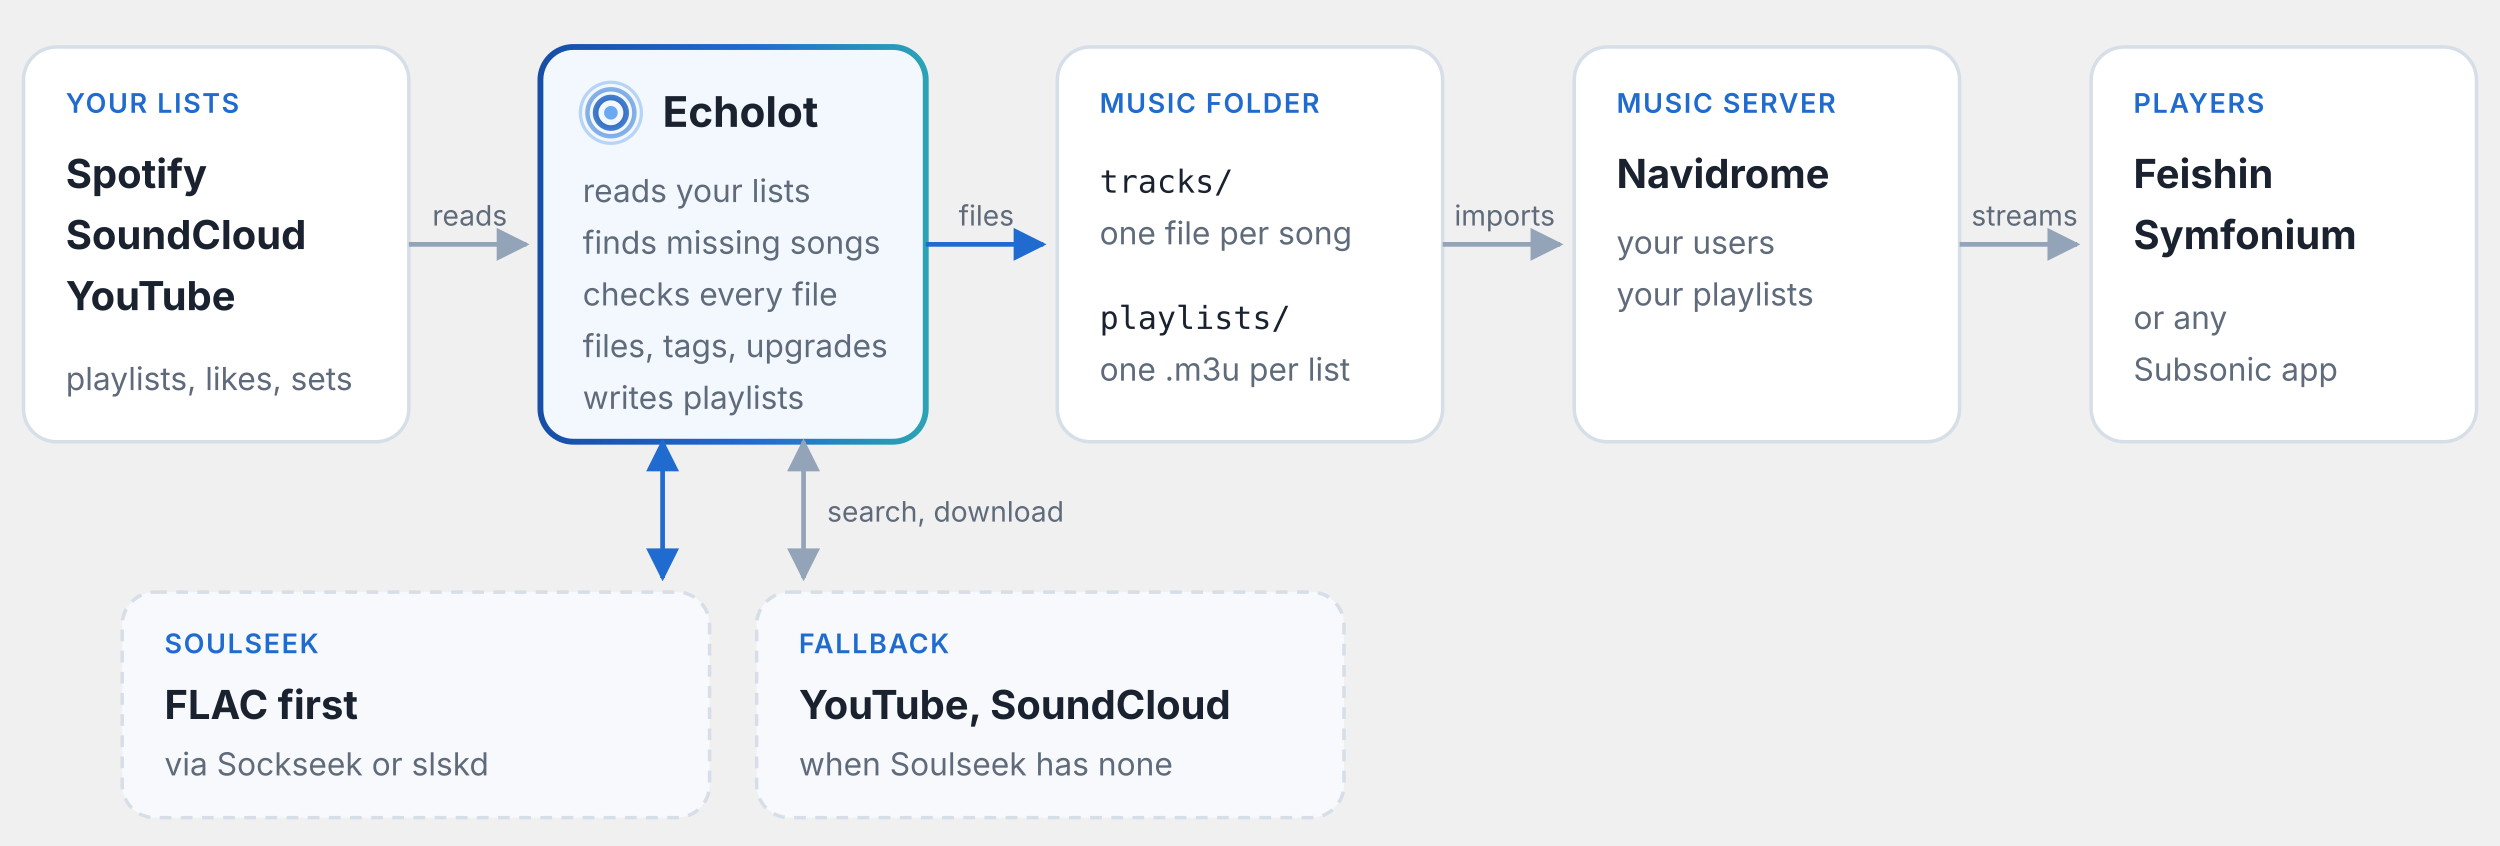
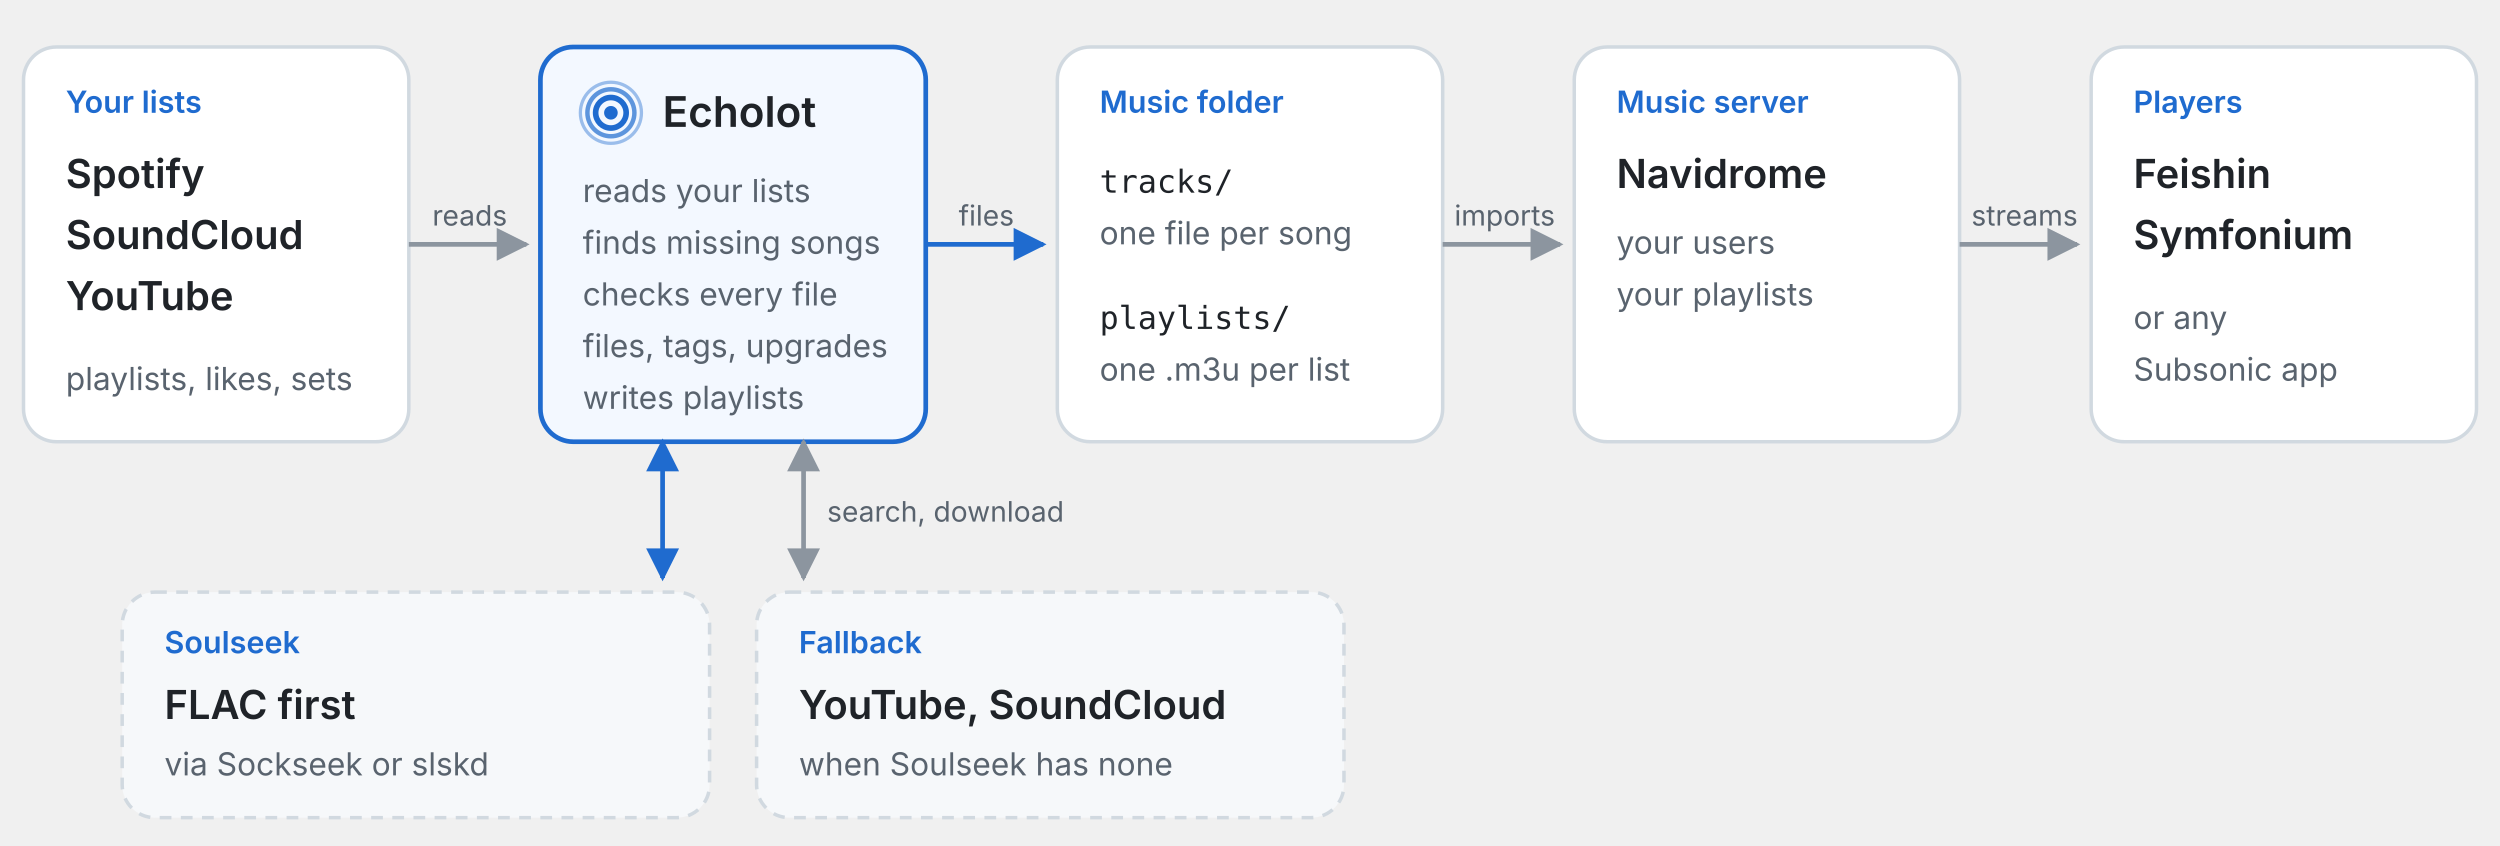
<svg xmlns="http://www.w3.org/2000/svg" viewBox="0 0 1064 360" width="1064" role="img" aria-label="How Echolot works: it reads your lists on Spotify, SoundCloud and YouTube, gets the songs from Soulseek (through Sockseek or slskd) or from YouTube and SoundCloud, files them into your music folder, and Navidrome streams them to Feishin, Symfonium or any Subsonic app">
  <style>
-     .box { fill: #ffffff; stroke: #d6dee8; stroke-width: 1.5; }
-     .hero { fill: #f3f8ff; stroke: url(#brand); stroke-width: 2.5; }
-     .side { fill: #f7f9fc; stroke: #d6dee8; stroke-width: 1.5; stroke-dasharray: 5 4; }
-     .tag { font: 600 11.5px system-ui, -apple-system, "Segoe UI", sans-serif; fill: #1f6bcf; letter-spacing: 0.06em; }
-     .h { font: 650 17px system-ui, -apple-system, "Segoe UI", sans-serif; fill: #1a2230; }
-     .t { font: 13.5px system-ui, -apple-system, "Segoe UI", sans-serif; fill: #5f6b7a; }
-     .m { font: 13.5px ui-monospace, SFMono-Regular, Menlo, monospace; fill: #1a2230; }
-     .label { font: 12px system-ui, -apple-system, "Segoe UI", sans-serif; fill: #5f6b7a; }
-     .arrow { stroke: #93a3b8; stroke-width: 2; fill: none; }
+     .box { fill: #ffffff; stroke: #d1d9e0; stroke-width: 1.5; }
+     .hero { fill: #f3f8ff; stroke: #1f6bcf; stroke-width: 2; }
+     .side { fill: #f6f8fa; stroke: #d1d9e0; stroke-width: 1.5; stroke-dasharray: 5 4; }
+     .tag { font: 600 13px system-ui, -apple-system, "Segoe UI", sans-serif; fill: #1f6bcf; }
+     .h { font: 600 17px system-ui, -apple-system, "Segoe UI", sans-serif; fill: #1f2328; }
+     .t { font: 13.5px system-ui, -apple-system, "Segoe UI", sans-serif; fill: #59636e; }
+     .m { font: 13.5px ui-monospace, SFMono-Regular, Menlo, monospace; fill: #1f2328; }
+     .label { font: 12px system-ui, -apple-system, "Segoe UI", sans-serif; fill: #59636e; }
+     .arrow { stroke: #8c959f; stroke-width: 2; fill: none; }
    .arrow.hot { stroke: #1f6bcf; }
-     .head { fill: #93a3b8; } .head.hot { fill: #1f6bcf; }
-     @media (prefers-color-scheme: dark) {
-       .box { fill: #121922; stroke: #2a3644; }
-       .hero { fill: #0f1d2e; }
-       .side { fill: #0f151d; stroke: #2a3644; }
-       .tag { fill: #6aa9f2; }
-       .h, .m { fill: #e4e8ee; }
-       .t, .label { fill: #8d98a7; }
-       .arrow { stroke: #4b5a6c; } .head { fill: #4b5a6c; }
-       .arrow.hot { stroke: #6aa9f2; } .head.hot { fill: #6aa9f2; }
-     }
+     .head { fill: #8c959f; } .head.hot { fill: #1f6bcf; }
+     .logo { stroke: #1f6bcf; } .dot { fill: #1f6bcf; }
  </style>
  <defs>
-     <linearGradient id="brand" x1="0" x2="1">
-       <stop offset="0" stop-color="#174ea6" />
-       <stop offset="0.55" stop-color="#1f6bcf" />
-       <stop offset="1" stop-color="#2ba3b4" />
-     </linearGradient>
-     <radialGradient id="echo" cx="0" cy="0" r="14" gradientUnits="userSpaceOnUse">
-       <stop offset="0" stop-color="#174ea6" />
-       <stop offset="1" stop-color="#6aa9f2" />
-     </radialGradient>
    <marker id="a" viewBox="0 0 10 10" refX="9" refY="5" markerWidth="7" markerHeight="7" orient="auto-start-reverse">
      <path class="head" d="M0 0 L10 5 L0 10 z" />
    </marker>
    <marker id="ah" viewBox="0 0 10 10" refX="9" refY="5" markerWidth="7" markerHeight="7" orient="auto-start-reverse">
      <path class="head hot" d="M0 0 L10 5 L0 10 z" />
    </marker>
  </defs>
  <rect class="box" x="10" y="20" width="164" height="168" rx="14" />
-   <text class="tag" x="28" y="48">YOUR LISTS</text>
+   <text class="tag" x="28" y="48">Your lists</text>
  <text class="h" x="28" y="80">Spotify</text>
  <text class="h" x="28" y="106">SoundCloud</text>
  <text class="h" x="28" y="132">YouTube</text>
  <text class="t" x="28" y="166">playlists, likes, sets</text>
  <rect class="hero" x="230" y="20" width="164" height="168" rx="14" />
-   <g transform="translate(260 48)" fill="none" stroke="url(#echo)">
+   <g transform="translate(260 48)" class="logo" fill="none">
    <circle r="6.5" stroke-width="2.4" />
    <circle r="10" stroke-width="1.9" stroke-opacity="0.7" />
    <circle r="13" stroke-width="1.4" stroke-opacity="0.42" />
  </g>
-   <circle cx="260" cy="48" r="2.9" fill="url(#echo)" />
+   <circle class="dot" cx="260" cy="48" r="2.9" />
  <text class="h" x="282" y="54" style="font-size:18px">Echolot</text>
  <text class="t" x="248" y="86">reads your lists</text>
  <text class="t" x="248" y="108">finds missing songs</text>
  <text class="t" x="248" y="130">checks every file</text>
  <text class="t" x="248" y="152">files, tags, upgrades</text>
  <text class="t" x="248" y="174">writes playlists</text>
  <rect class="box" x="450" y="20" width="164" height="168" rx="14" />
-   <text class="tag" x="468" y="48">MUSIC FOLDER</text>
+   <text class="tag" x="468" y="48">Music folder</text>
  <text class="m" x="468" y="82">tracks/</text>
  <text class="t" x="468" y="104">one file per song</text>
  <text class="m" x="468" y="140">playlists/</text>
  <text class="t" x="468" y="162">one .m3u per list</text>
  <rect class="box" x="670" y="20" width="164" height="168" rx="14" />
-   <text class="tag" x="688" y="48">MUSIC SERVER</text>
+   <text class="tag" x="688" y="48">Music server</text>
  <text class="h" x="688" y="80">Navidrome</text>
  <text class="t" x="688" y="108">your users</text>
  <text class="t" x="688" y="130">your playlists</text>
  <rect class="box" x="890" y="20" width="164" height="168" rx="14" />
-   <text class="tag" x="908" y="48">PLAYERS</text>
+   <text class="tag" x="908" y="48">Players</text>
  <text class="h" x="908" y="80">Feishin</text>
  <text class="h" x="908" y="106">Symfonium</text>
  <text class="t" x="908" y="140">or any</text>
  <text class="t" x="908" y="162">Subsonic app</text>
  <rect class="side" x="52" y="252" width="250" height="96" rx="14" />
-   <text class="tag" x="70" y="278">SOULSEEK</text>
+   <text class="tag" x="70" y="278">Soulseek</text>
  <text class="h" x="70" y="306">FLAC first</text>
  <text class="t" x="70" y="330">via Sockseek or slskd</text>
  <rect class="side" x="322" y="252" width="250" height="96" rx="14" />
-   <text class="tag" x="340" y="278">FALLBACK</text>
+   <text class="tag" x="340" y="278">Fallback</text>
  <text class="h" x="340" y="306">YouTube, SoundCloud</text>
  <text class="t" x="340" y="330">when Soulseek has none</text>
  <path class="arrow" d="M174 104 H224" marker-end="url(#a)" />
  <text class="label" x="184" y="96">reads</text>
  <path class="arrow hot" d="M394 104 H444" marker-end="url(#ah)" />
  <text class="label" x="408" y="96">files</text>
  <path class="arrow" d="M614 104 H664" marker-end="url(#a)" />
  <text class="label" x="619" y="96">imports</text>
  <path class="arrow" d="M834 104 H884" marker-end="url(#a)" />
  <text class="label" x="839" y="96">streams</text>
  <path class="arrow hot" d="M282 188 V246" marker-start="url(#ah)" marker-end="url(#ah)" />
  <path class="arrow" d="M342 188 V246" marker-start="url(#a)" marker-end="url(#a)" />
  <text class="label" x="352" y="222">search, download</text>
</svg>
